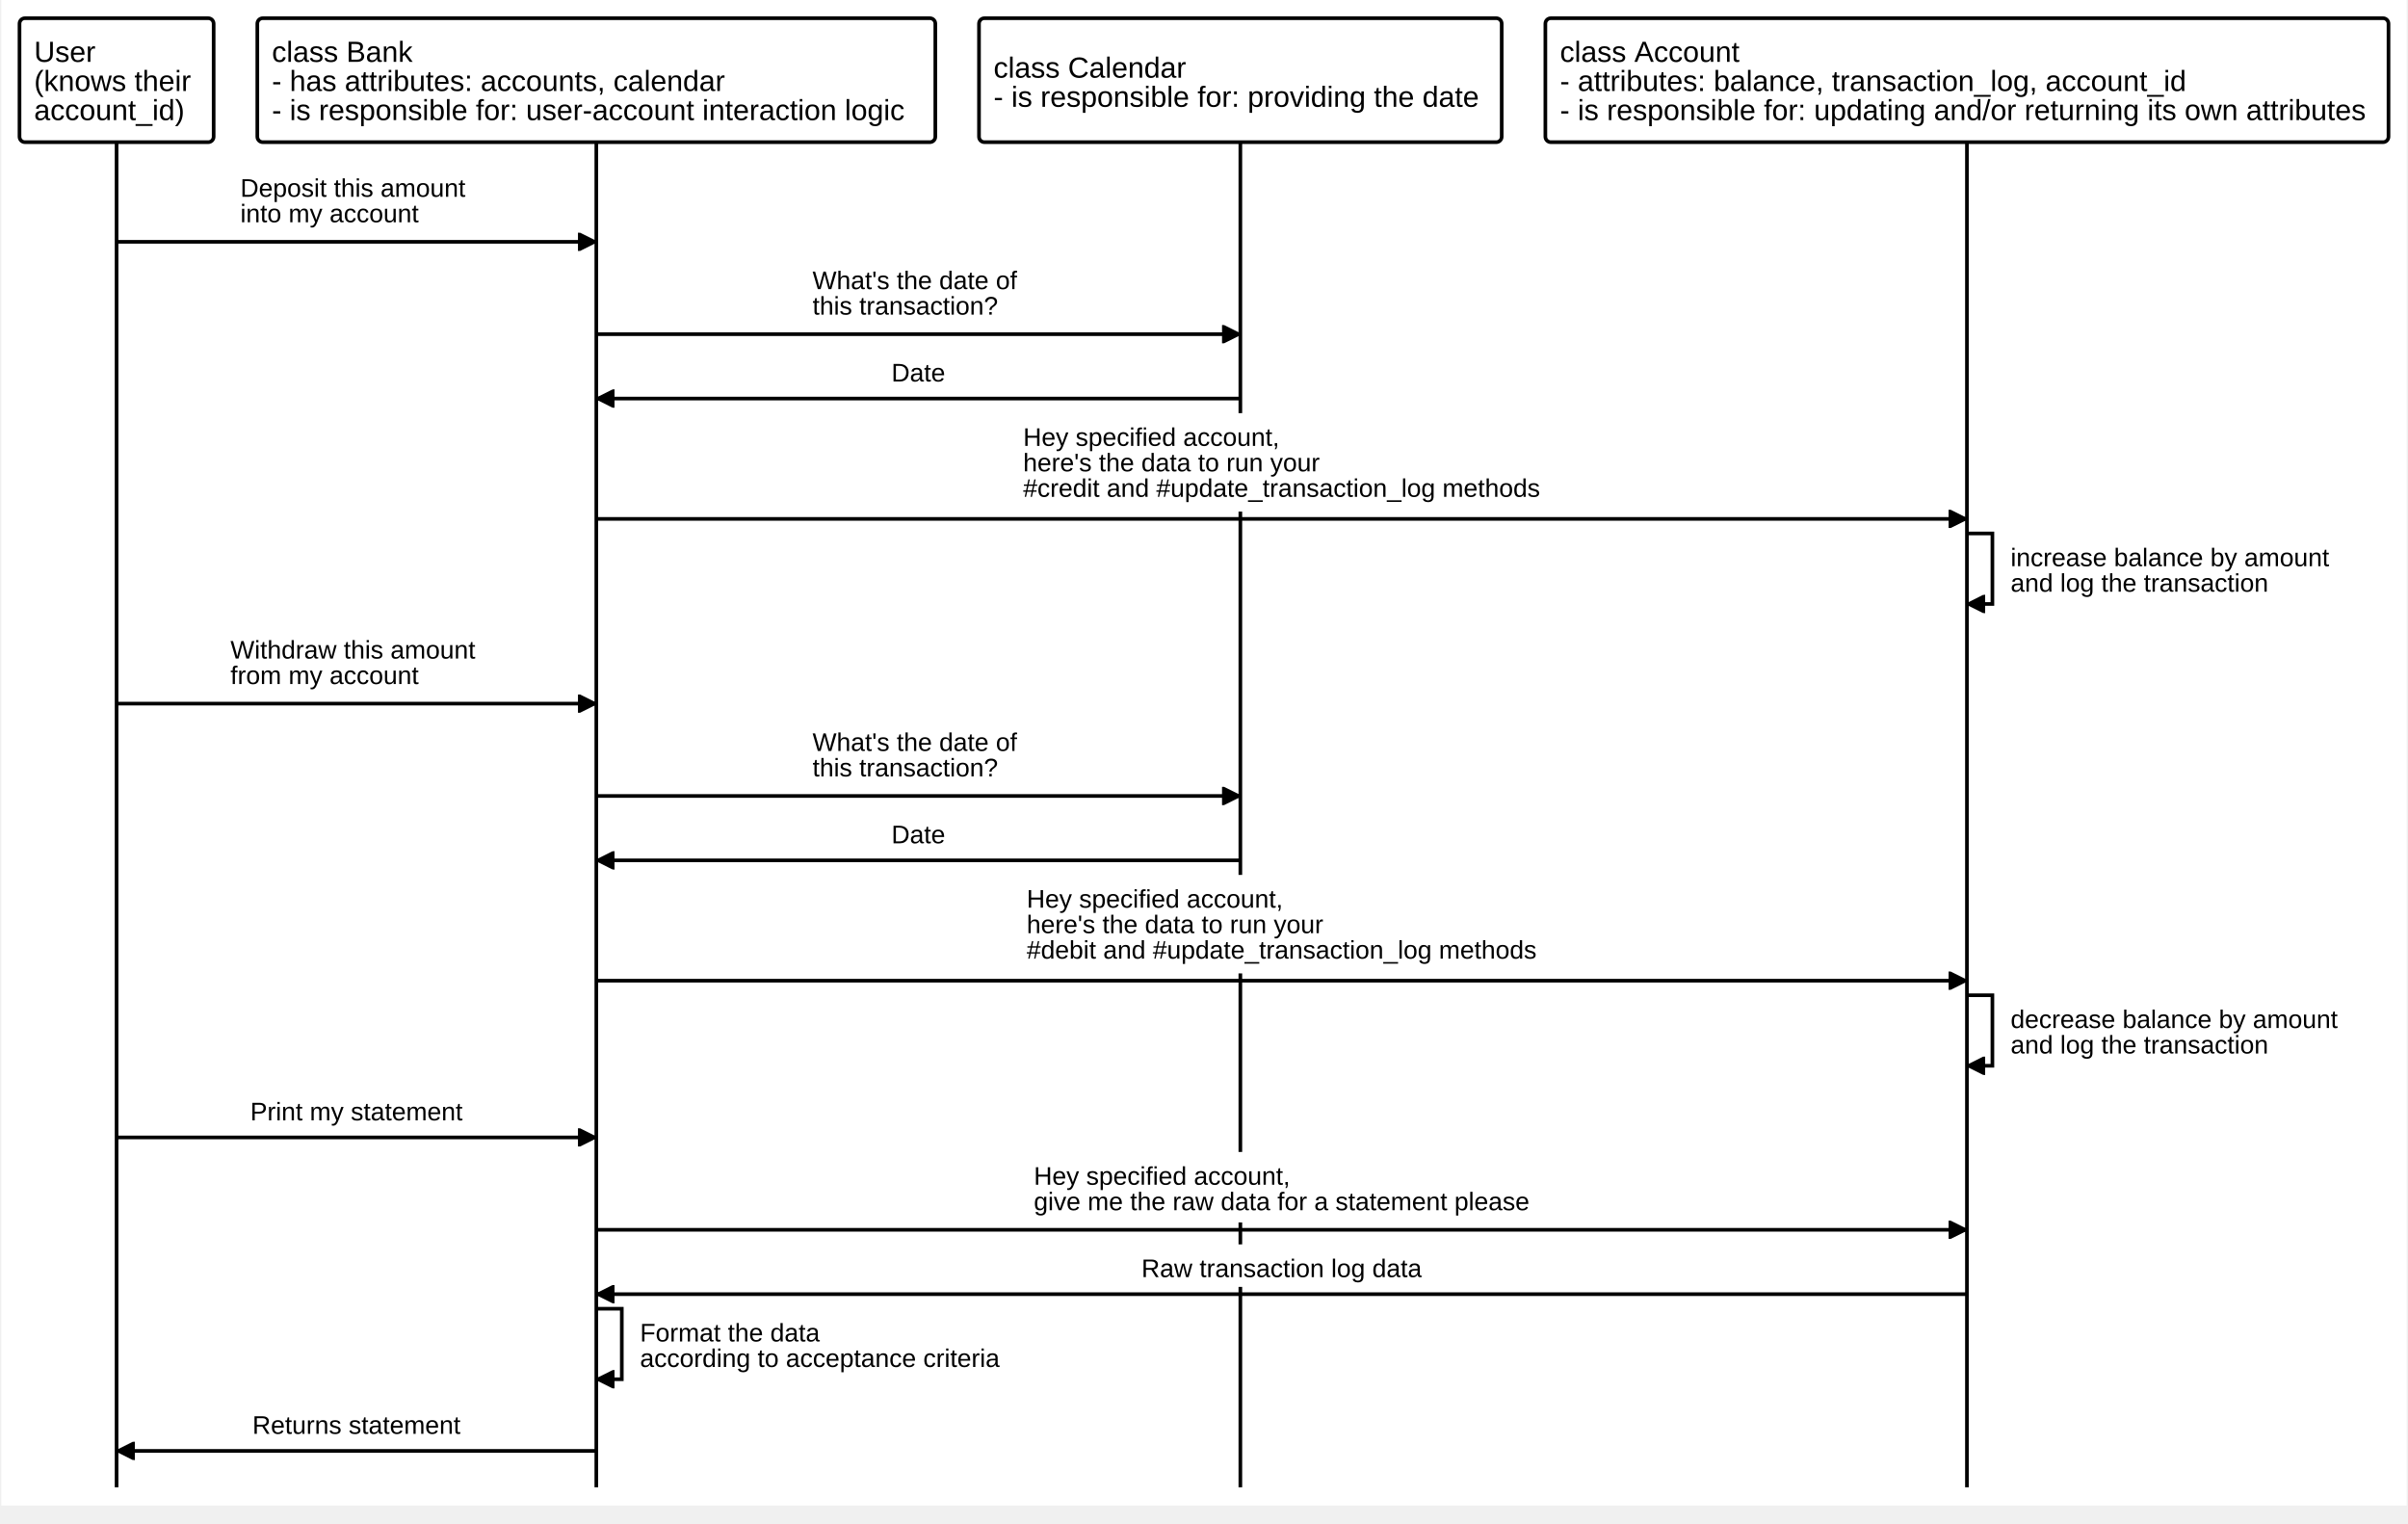
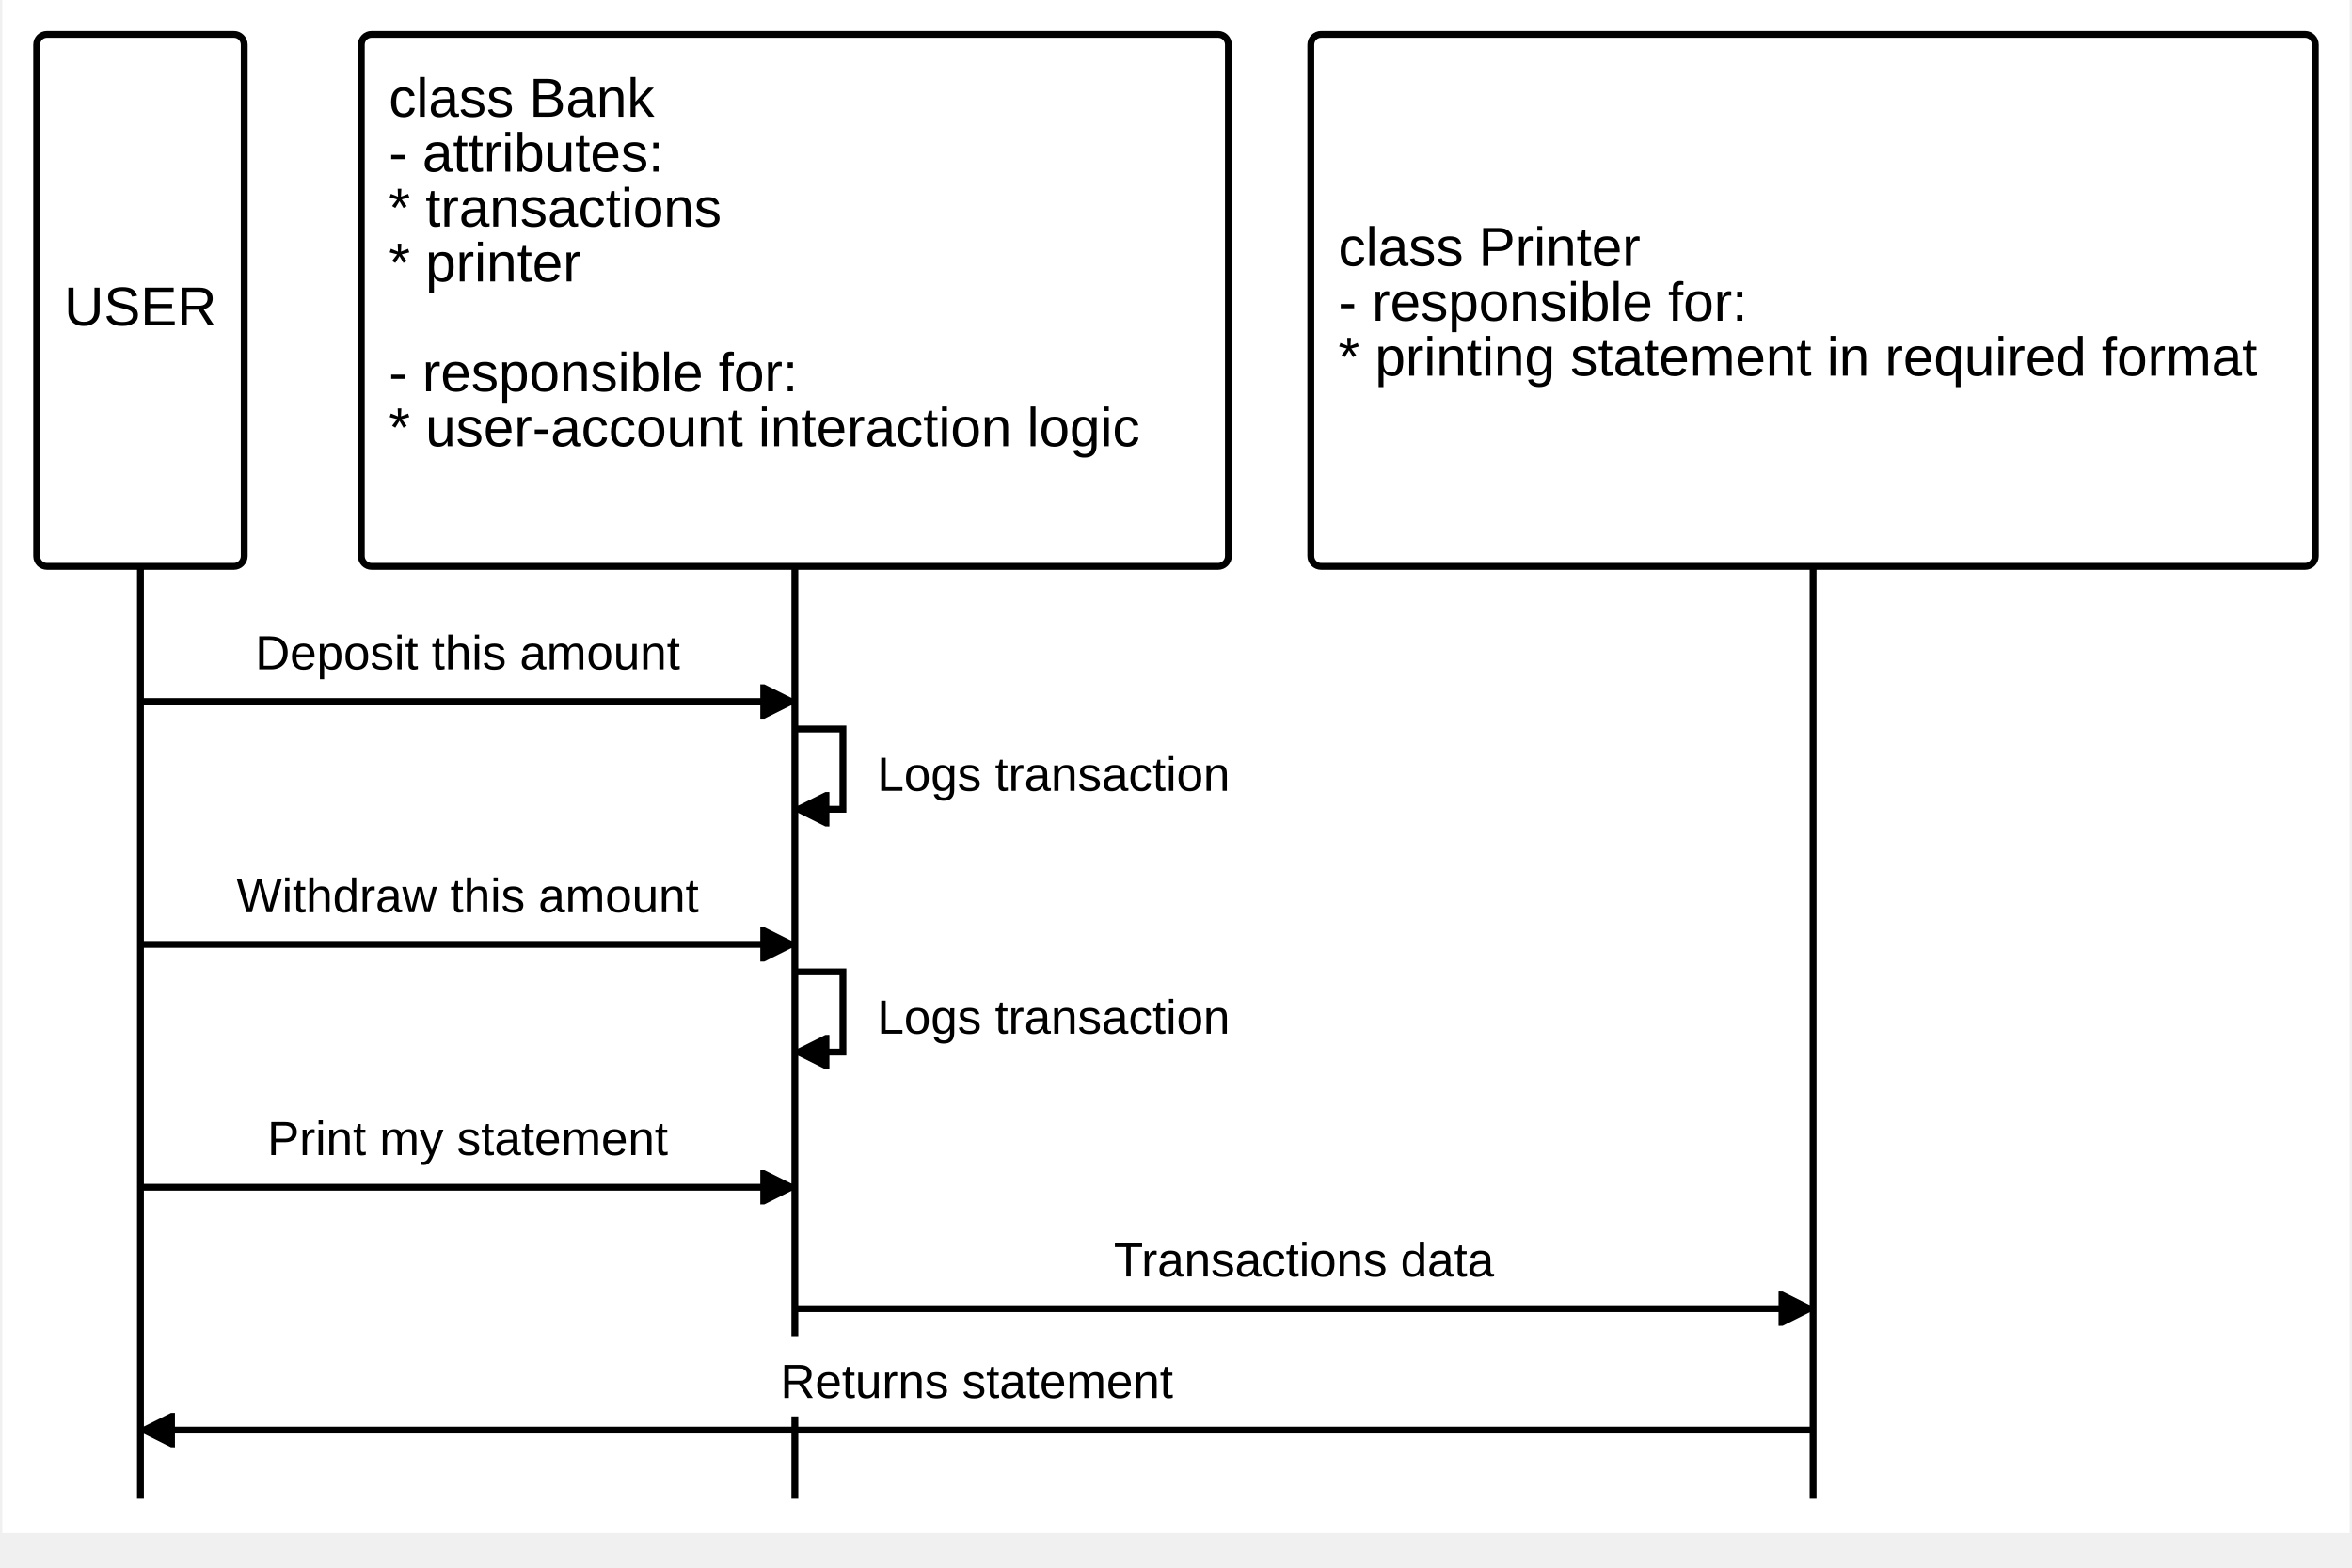
- <svg xmlns="http://www.w3.org/2000/svg" id="mainsvg" width="1454.105" height="919.975" viewBox="-10 -10 1321.914 837.25">
+ <svg xmlns="http://www.w3.org/2000/svg" id="mainsvg" width="752.062" height="501.288" viewBox="-10 -10 683.692 456.625">
  <defs>
    <marker id="arrow" viewBox="0 0 10 10" refX="10" refY="5" markerWidth="5" markerHeight="5" orient="auto-start-reverse" fill="black">
      <path stroke="black" d="M 0 0 L 10 5 L 0 10 z" />
    </marker>
    <marker id="Many" viewBox="0 0 16 16" refX="15" refY="8" markerWidth="15" markerHeight="15" orient="auto-start-reverse">
      <path stroke="black" d="M0 8H15M15 15L2 8L15 1" fill="none" />
    </marker>
    <marker id="ZeroOrOne" viewBox="0 0 16 10" refX="15" refY="5" markerWidth="21" markerHeight="21" orient="auto-start-reverse">
      <path d="M9 5H16" stroke="black" fill="none" />
      <circle cx="5" cy="5" r="4.5" stroke="black" fill="#fff" />
      <path d="M12 0L12 10" stroke="black" fill="none" />
    </marker>
    <marker id="OneOnlyOne" viewBox="0 0 10 14" refX="10" refY="7" markerWidth="13" markerHeight="13" orient="auto-start-reverse">
      <path d="M0 7H4M4 7H7M4 7V0M4 7V14M7 7H10M7 7V0M7 7V14" stroke="black" fill="none" />
    </marker>
    <marker id="OneOrMany" viewBox="0 0 16 16" refX="15" refY="8" markerWidth="15" markerHeight="15" orient="auto-start-reverse">
      <path stroke="black" d="M2 1V15M2 8L15 15M2 8L15 1M2 8H0M2 8H15" fill="none" />
    </marker>
    <marker id="ZeroOrMany" viewBox="0 0 25 16" refX="23" refY="8" markerWidth="25" markerHeight="25" orient="auto-start-reverse">
      <path d="M13 8H27M27 15L14 8L27 1" stroke="black" fill="none" />
      <path d="M13.5 7.5C13.5 10.78 10.625 13.5 7 13.5C3.375 13.5 0.5 10.78 0.5 7.5C0.5 4.221 3.375 1.5 7 1.5C10.625 1.5 13.5 4.221 13.5 7.5Z" stroke="black" fill="#fff" />
    </marker>
    <marker id="aggregation" viewBox="0 0 10 6" refX="9.3" refY="2.8" markerWidth="23" markerHeight="15" orient="auto-start-reverse">
      <path stroke="black" fill="#fff" stroke-width="0.7" d="M1.016 2.826L5 0.574L8.984 2.826L5 5.078L1.016 2.826Z" />
    </marker>
    <marker id="composition" viewBox="0 0 10 6" refX="9.7" refY="2.8" markerWidth="18" markerHeight="15" orient="auto-start-reverse">
      <path stroke="black" fill="black" d="M1.016 2.826L5 0.574L8.984 2.826L5 5.078L1.016 2.826Z" />
    </marker>
    <marker id="implementation" viewBox="0 0 8 10" refX="8" refY="5" markerWidth="20" markerHeight="20" orient="auto-start-reverse">
      <path stroke="black" fill="#fff" stroke-width="0.7" d="M0.75 1.103L7.5 5L0.75 8.897L0.75 1.103Z" />
    </marker>
    <marker id="dependency" viewBox="0 0 12 12" refX="11" refY="6" markerWidth="12" markerHeight="11" orient="auto-start-reverse">
      <path stroke="black" fill="#fff" d="M1 5.932H10.886M10.886 5.932L1 0.5M10.886 5.932L1 11" />
    </marker>
    <marker id="inheritance" viewBox="0 0 8 10" refX="8" refY="5" markerWidth="20" markerHeight="20" orient="auto-start-reverse">
      <path stroke="black" fill="#fff" stroke-width="0.7" d="M0.75 1.103L7.5 5L0.75 8.897L0.75 1.103Z" />
    </marker>
    <marker id="association" viewBox="0 0 12 12" refX="11" refY="6" markerWidth="12" markerHeight="11" orient="auto-start-reverse">
      <path stroke="black" d="M1 5.932H10.886M10.886 5.932L1 0.5M10.886 5.932L1 11" />
    </marker>
    <filter id="shadowOLD" x="-50%" y="-50%" width="250%" height="250%">
      <feDropShadow flood-color="black" flood-opacity="0.3" dx="1" dy="1" stdDeviation="2"> </feDropShadow>
    </filter>
-     <filter id="shadow-path" filterUnits="userSpaceOnUse" x="-10" y="-10" width="1321.914px" height="827.25px">
+     <filter id="shadow-path" filterUnits="userSpaceOnUse" x="-10" y="-10" width="683.692px" height="446.625px">
      <feDropShadow flood-color="black" flood-opacity="0.1" dx="1" dy="1" stdDeviation="1"> </feDropShadow>
    </filter>
-     <filter id="shadow" filterUnits="userSpaceOnUse" x="-10" y="-10" width="1421.914px" height="927.25px">
+     <filter id="shadow" filterUnits="userSpaceOnUse" x="-10" y="-10" width="783.692px" height="546.625px">
      <feDropShadow flood-color="black" flood-opacity="0.1" dx="1" dy="1" stdDeviation="1"> </feDropShadow>
    </filter>
  </defs>
-   <rect x="-10" y="-10" width="1321.914" height="827.25" fill="#fff" />
+   <rect x="-10" y="-10" width="683.692" height="446.625" fill="#fff" />
  <g transform="translate(0, 0)">
-     <rect width="106.695" height="68.125" stroke="black" fill="white" stroke-width="2" transform="translate(0, 0)" rx="3" />
-     <text fill="black" font-size="16" font-weight="normal" transform="translate(8, 8)" alignment-baseline="middle" font-family="Arial">
-       <tspan x="0" dy="16" font-family="Arial" font-size="16" font-weight="normal">User</tspan>
-       <tspan x="0" dy="16" font-family="Arial" font-size="16" font-weight="normal">(knows their </tspan>
-       <tspan x="0" dy="16" font-family="Arial" font-size="16" font-weight="normal">account_id)</tspan>
+     <rect width="60.453" height="155" stroke="black" fill="white" stroke-width="2" transform="translate(0, 0)" rx="3" />
+     <text fill="black" font-size="16" font-weight="normal" transform="translate(8, 68.8125)" alignment-baseline="middle" font-family="Arial">
+       <tspan x="0" dy="16" font-family="Arial" font-size="16" font-weight="normal">USER</tspan>
    </text>
  </g>
-   <g transform="translate(130.6953, 0)">
-     <rect width="372.609" height="68.125" stroke="black" fill="white" stroke-width="2" transform="translate(0, 0)" rx="3" />
+   <g transform="translate(94.55176, 0)">
+     <rect width="252.562" height="155" stroke="black" fill="white" stroke-width="2" transform="translate(0, 0)" rx="3" />
    <text fill="black" font-size="16" font-weight="normal" transform="translate(8, 8)" alignment-baseline="middle" font-family="Arial">
      <tspan x="0" dy="16" font-family="Arial" font-size="16" font-weight="normal">class Bank</tspan>
-       <tspan x="0" dy="16" font-family="Arial" font-size="16" font-weight="normal">  - has attributes: accounts, calendar</tspan>
-       <tspan x="0" dy="16" font-family="Arial" font-size="16" font-weight="normal">  - is responsible for: user-account interaction logic</tspan>
+       <tspan x="0" dy="16" font-family="Arial" font-size="16" font-weight="normal" />
+       <tspan x="0" dy="16" font-family="Arial" font-size="16" font-weight="normal">  - attributes: </tspan>
+       <tspan x="0" dy="16" font-family="Arial" font-size="16" font-weight="normal">    * transactions</tspan>
+       <tspan x="0" dy="16" font-family="Arial" font-size="16" font-weight="normal">    * printer</tspan>
+       <tspan x="0" dy="16" font-family="Arial" font-size="16" font-weight="normal">    </tspan>
+       <tspan x="0" dy="16" font-family="Arial" font-size="16" font-weight="normal">  - responsible for: </tspan>
+       <tspan x="0" dy="16" font-family="Arial" font-size="16" font-weight="normal">    * user-account interaction logic</tspan>
    </text>
  </g>
-   <g transform="translate(527.3047, 0)">
-     <rect width="287.258" height="68.125" stroke="black" fill="white" stroke-width="2" transform="translate(0, 0)" rx="3" />
-     <text fill="black" font-size="16" font-weight="normal" transform="translate(8, 16.6875)" alignment-baseline="middle" font-family="Arial">
-       <tspan x="0" dy="16" font-family="Arial" font-size="16" font-weight="normal">class Calendar</tspan>
-       <tspan x="0" dy="16" font-family="Arial" font-size="16" font-weight="normal"> - is responsible for: providing the date</tspan>
+   <g transform="translate(371.1143, 0)">
+     <rect width="292.578" height="155" stroke="black" fill="white" stroke-width="2" transform="translate(0, 0)" rx="3" />
+     <text fill="black" font-size="16" font-weight="normal" transform="translate(8, 51.4375)" alignment-baseline="middle" font-family="Arial">
+       <tspan x="0" dy="16" font-family="Arial" font-size="16" font-weight="normal">class Printer</tspan>
+       <tspan x="0" dy="16" font-family="Arial" font-size="16" font-weight="normal">  - responsible for: </tspan>
+       <tspan x="0" dy="16" font-family="Arial" font-size="16" font-weight="normal">  * printing statement in required format</tspan>
    </text>
  </g>
-   <g transform="translate(838.5625, 0)">
-     <rect width="463.352" height="68.125" stroke="black" fill="white" stroke-width="2" transform="translate(0, 0)" rx="3" />
-     <text fill="black" font-size="16" font-weight="normal" transform="translate(8, 8)" alignment-baseline="middle" font-family="Arial">
-       <tspan x="0" dy="16" font-family="Arial" font-size="16" font-weight="normal">class Account</tspan>
-       <tspan x="0" dy="16" font-family="Arial" font-size="16" font-weight="normal"> - attributes: balance, transaction_log, account_id</tspan>
-       <tspan x="0" dy="16" font-family="Arial" font-size="16" font-weight="normal"> - is responsible for: updating and/or returning its own attributes</tspan>
+   <path d="M 30.227,194.375 L 220.833 194.375" fill="none" stroke="black" stroke-dasharray="none" stroke-width="2" marker-end="url(#arrow)" />
+   <path d="M 220.833,202.375 L 234.833 202.375 L 234.833 225.75 L 220.833 225.75" fill="none" stroke="black" stroke-dasharray="none" stroke-width="2" marker-end="url(#arrow)" />
+   <path d="M 30.227,265.125 L 220.833 265.125" fill="none" stroke="black" stroke-dasharray="none" stroke-width="2" marker-end="url(#arrow)" />
+   <path d="M 220.833,273.125 L 234.833 273.125 L 234.833 296.5 L 220.833 296.5" fill="none" stroke="black" stroke-dasharray="none" stroke-width="2" marker-end="url(#arrow)" />
+   <path d="M 30.227,335.875 L 220.833 335.875" fill="none" stroke="black" stroke-dasharray="none" stroke-width="2" marker-end="url(#arrow)" />
+   <path d="M 220.833,371.25 L 517.403 371.25" fill="none" stroke="black" stroke-dasharray="none" stroke-width="2" marker-end="url(#arrow)" />
+   <path d="M 517.403,406.625 L 30.227 406.625" fill="none" stroke="black" stroke-dasharray="none" stroke-width="2" marker-end="url(#arrow)" />
+   <path d="M 30.227,155 L 30.227 426.625" fill="none" stroke="black" stroke-dasharray="none" stroke-width="2" />
+   <path d="M 220.833,155 L 220.833 426.625" fill="none" stroke="black" stroke-dasharray="none" stroke-width="2" />
+   <path d="M 517.403,155 L 517.403 426.625" fill="none" stroke="black" stroke-dasharray="none" stroke-width="2" />
+   <g transform="translate(59.66455, 167)">
+     <rect width="131.73" height="23.375" stroke="none" fill="white" stroke-width="0" transform="translate(0, 0)" rx="2" />
+     <text fill="black" font-size="14" font-weight="normal" transform="translate(4, 4)" alignment-baseline="middle" font-family="Arial">
+       <tspan x="0" dy="14" font-family="Arial" font-size="14" font-weight="normal">Deposit this amount</tspan>
    </text>
  </g>
-   <path d="M 53.348,122.875 L 317 122.875" fill="none" stroke="black" stroke-dasharray="none" stroke-width="2" marker-end="url(#arrow)" />
-   <path d="M 317,173.625 L 670.934 173.625" fill="none" stroke="black" stroke-dasharray="none" stroke-width="2" marker-end="url(#arrow)" />
-   <path d="M 670.934,209 L 317 209" fill="none" stroke="black" stroke-dasharray="none" stroke-width="2" marker-end="url(#arrow)" />
-   <path d="M 317,275.125 L 1070.238 275.125" fill="none" stroke="black" stroke-dasharray="none" stroke-width="2" marker-end="url(#arrow)" />
-   <path d="M 1070.238,283.125 L 1084.238 283.125 L 1084.238 321.875 L 1070.238 321.875" fill="none" stroke="black" stroke-dasharray="none" stroke-width="2" marker-end="url(#arrow)" />
-   <path d="M 53.348,376.625 L 317 376.625" fill="none" stroke="black" stroke-dasharray="none" stroke-width="2" marker-end="url(#arrow)" />
-   <path d="M 317,427.375 L 670.934 427.375" fill="none" stroke="black" stroke-dasharray="none" stroke-width="2" marker-end="url(#arrow)" />
-   <path d="M 670.934,462.75 L 317 462.75" fill="none" stroke="black" stroke-dasharray="none" stroke-width="2" marker-end="url(#arrow)" />
-   <path d="M 317,528.875 L 1070.238 528.875" fill="none" stroke="black" stroke-dasharray="none" stroke-width="2" marker-end="url(#arrow)" />
-   <path d="M 1070.238,536.875 L 1084.238 536.875 L 1084.238 575.625 L 1070.238 575.625" fill="none" stroke="black" stroke-dasharray="none" stroke-width="2" marker-end="url(#arrow)" />
-   <path d="M 53.348,615 L 317 615" fill="none" stroke="black" stroke-dasharray="none" stroke-width="2" marker-end="url(#arrow)" />
-   <path d="M 317,665.75 L 1070.238 665.75" fill="none" stroke="black" stroke-dasharray="none" stroke-width="2" marker-end="url(#arrow)" />
-   <path d="M 1070.238,701.125 L 317 701.125" fill="none" stroke="black" stroke-dasharray="none" stroke-width="2" marker-end="url(#arrow)" />
-   <path d="M 317,709.125 L 331 709.125 L 331 747.875 L 317 747.875" fill="none" stroke="black" stroke-dasharray="none" stroke-width="2" marker-end="url(#arrow)" />
-   <path d="M 317,787.25 L 53.348 787.25" fill="none" stroke="black" stroke-dasharray="none" stroke-width="2" marker-end="url(#arrow)" />
-   <path d="M 53.348,68.125 L 53.348 807.25" fill="none" stroke="black" stroke-dasharray="none" stroke-width="2" />
-   <path d="M 317,68.125 L 317 807.25" fill="none" stroke="black" stroke-dasharray="none" stroke-width="2" />
-   <path d="M 670.934,68.125 L 670.934 807.25" fill="none" stroke="black" stroke-dasharray="none" stroke-width="2" />
-   <path d="M 1070.238,68.125 L 1070.238 807.25" fill="none" stroke="black" stroke-dasharray="none" stroke-width="2" />
-   <g transform="translate(117.3638, 80.125)">
-     <rect width="135.62" height="38.75" stroke="none" fill="white" stroke-width="0" transform="translate(0, 0)" rx="2" />
+   <g transform="translate(240.833, 202.375)">
+     <rect width="110.73" height="23.375" stroke="none" fill="white" stroke-width="0" transform="translate(0, 0)" rx="2" />
    <text fill="black" font-size="14" font-weight="normal" transform="translate(4, 4)" alignment-baseline="middle" font-family="Arial">
-       <tspan x="0" dy="14" font-family="Arial" font-size="14" font-weight="normal">Deposit this amount </tspan>
-       <tspan x="0" dy="14" font-family="Arial" font-size="14" font-weight="normal">into my account</tspan>
+       <tspan x="0" dy="14" font-family="Arial" font-size="14" font-weight="normal">Logs transaction</tspan>
    </text>
  </g>
-   <g transform="translate(431.8203, 130.875)">
-     <rect width="124.293" height="38.75" stroke="none" fill="white" stroke-width="0" transform="translate(0, 0)" rx="2" />
+   <g transform="translate(54.22656, 237.75)">
+     <rect width="142.606" height="23.375" stroke="none" fill="white" stroke-width="0" transform="translate(0, 0)" rx="2" />
    <text fill="black" font-size="14" font-weight="normal" transform="translate(4, 4)" alignment-baseline="middle" font-family="Arial">
-       <tspan x="0" dy="14" font-family="Arial" font-size="14" font-weight="normal">What's the date of </tspan>
-       <tspan x="0" dy="14" font-family="Arial" font-size="14" font-weight="normal">this transaction?</tspan>
+       <tspan x="0" dy="14" font-family="Arial" font-size="14" font-weight="normal">Withdraw this amount</tspan>
    </text>
  </g>
-   <g transform="translate(475.1807, 181.625)">
-     <rect width="37.572" height="23.375" stroke="none" fill="white" stroke-width="0" transform="translate(0, 0)" rx="2" />
+   <g transform="translate(240.833, 273.125)">
+     <rect width="110.73" height="23.375" stroke="none" fill="white" stroke-width="0" transform="translate(0, 0)" rx="2" />
    <text fill="black" font-size="14" font-weight="normal" transform="translate(4, 4)" alignment-baseline="middle" font-family="Arial">
-       <tspan x="0" dy="14" font-family="Arial" font-size="14" font-weight="normal">Date</tspan>
+       <tspan x="0" dy="14" font-family="Arial" font-size="14" font-weight="normal">Logs transaction</tspan>
    </text>
  </g>
-   <g transform="translate(547.5752, 217)">
-     <rect width="292.088" height="54.125" stroke="none" fill="white" stroke-width="0" transform="translate(0, 0)" rx="2" />
-     <text fill="black" font-size="14" font-weight="normal" transform="translate(4, 4)" alignment-baseline="middle" font-family="Arial">
-       <tspan x="0" dy="14" font-family="Arial" font-size="14" font-weight="normal">Hey specified account, </tspan>
-       <tspan x="0" dy="14" font-family="Arial" font-size="14" font-weight="normal">here's the data to run your</tspan>
-       <tspan x="0" dy="14" font-family="Arial" font-size="14" font-weight="normal">#credit and #update_transaction_log methods</tspan>
-     </text>
-   </g>
-   <g transform="translate(1090.238, 283.125)">
-     <rect width="186.999" height="38.75" stroke="none" fill="white" stroke-width="0" transform="translate(0, 0)" rx="2" />
-     <text fill="black" font-size="14" font-weight="normal" transform="translate(4, 4)" alignment-baseline="middle" font-family="Arial">
-       <tspan x="0" dy="14" font-family="Arial" font-size="14" font-weight="normal">increase balance by amount </tspan>
-       <tspan x="0" dy="14" font-family="Arial" font-size="14" font-weight="normal">and log the transaction</tspan>
-     </text>
-   </g>
-   <g transform="translate(111.9258, 333.875)">
-     <rect width="146.496" height="38.75" stroke="none" fill="white" stroke-width="0" transform="translate(0, 0)" rx="2" />
-     <text fill="black" font-size="14" font-weight="normal" transform="translate(4, 4)" alignment-baseline="middle" font-family="Arial">
-       <tspan x="0" dy="14" font-family="Arial" font-size="14" font-weight="normal">Withdraw this amount </tspan>
-       <tspan x="0" dy="14" font-family="Arial" font-size="14" font-weight="normal">from my account</tspan>
-     </text>
-   </g>
-   <g transform="translate(431.8203, 384.625)">
-     <rect width="124.293" height="38.75" stroke="none" fill="white" stroke-width="0" transform="translate(0, 0)" rx="2" />
-     <text fill="black" font-size="14" font-weight="normal" transform="translate(4, 4)" alignment-baseline="middle" font-family="Arial">
-       <tspan x="0" dy="14" font-family="Arial" font-size="14" font-weight="normal">What's the date of </tspan>
-       <tspan x="0" dy="14" font-family="Arial" font-size="14" font-weight="normal">this transaction?</tspan>
-     </text>
-   </g>
-   <g transform="translate(475.1807, 435.375)">
-     <rect width="37.572" height="23.375" stroke="none" fill="white" stroke-width="0" transform="translate(0, 0)" rx="2" />
-     <text fill="black" font-size="14" font-weight="normal" transform="translate(4, 4)" alignment-baseline="middle" font-family="Arial">
-       <tspan x="0" dy="14" font-family="Arial" font-size="14" font-weight="normal">Date</tspan>
-     </text>
-   </g>
-   <g transform="translate(549.5132, 470.75)">
-     <rect width="288.212" height="54.125" stroke="none" fill="white" stroke-width="0" transform="translate(0, 0)" rx="2" />
-     <text fill="black" font-size="14" font-weight="normal" transform="translate(4, 4)" alignment-baseline="middle" font-family="Arial">
-       <tspan x="0" dy="14" font-family="Arial" font-size="14" font-weight="normal">Hey specified account, </tspan>
-       <tspan x="0" dy="14" font-family="Arial" font-size="14" font-weight="normal">here's the data to run your</tspan>
-       <tspan x="0" dy="14" font-family="Arial" font-size="14" font-weight="normal">#debit and #update_transaction_log methods</tspan>
-     </text>
-   </g>
-   <g transform="translate(1090.238, 536.875)">
-     <rect width="191.675" height="38.75" stroke="none" fill="white" stroke-width="0" transform="translate(0, 0)" rx="2" />
-     <text fill="black" font-size="14" font-weight="normal" transform="translate(4, 4)" alignment-baseline="middle" font-family="Arial">
-       <tspan x="0" dy="14" font-family="Arial" font-size="14" font-weight="normal">decrease balance by amount </tspan>
-       <tspan x="0" dy="14" font-family="Arial" font-size="14" font-weight="normal">and log the transaction</tspan>
-     </text>
-   </g>
-   <g transform="translate(122.8223, 587.625)">
+   <g transform="translate(63.17822, 308.5)">
    <rect width="124.703" height="23.375" stroke="none" fill="white" stroke-width="0" transform="translate(0, 0)" rx="2" />
    <text fill="black" font-size="14" font-weight="normal" transform="translate(4, 4)" alignment-baseline="middle" font-family="Arial">
      <tspan x="0" dy="14" font-family="Arial" font-size="14" font-weight="normal">Print my statement</tspan>
    </text>
  </g>
-   <g transform="translate(553.4336, 623)">
-     <rect width="280.371" height="38.75" stroke="none" fill="white" stroke-width="0" transform="translate(0, 0)" rx="2" />
+   <g transform="translate(309.7368, 343.875)">
+     <rect width="118.763" height="23.375" stroke="none" fill="white" stroke-width="0" transform="translate(0, 0)" rx="2" />
    <text fill="black" font-size="14" font-weight="normal" transform="translate(4, 4)" alignment-baseline="middle" font-family="Arial">
-       <tspan x="0" dy="14" font-family="Arial" font-size="14" font-weight="normal">Hey specified account, </tspan>
-       <tspan x="0" dy="14" font-family="Arial" font-size="14" font-weight="normal">give me the raw data for a statement please</tspan>
+       <tspan x="0" dy="14" font-family="Arial" font-size="14" font-weight="normal">Transactions data</tspan>
    </text>
  </g>
-   <g transform="translate(612.5747, 673.75)">
-     <rect width="162.089" height="23.375" stroke="none" fill="white" stroke-width="0" transform="translate(0, 0)" rx="2" />
-     <text fill="black" font-size="14" font-weight="normal" transform="translate(4, 4)" alignment-baseline="middle" font-family="Arial">
-       <tspan x="0" dy="14" font-family="Arial" font-size="14" font-weight="normal">Raw transaction log data</tspan>
-     </text>
-   </g>
-   <g transform="translate(337, 709.125)">
-     <rect width="205.661" height="38.75" stroke="none" fill="white" stroke-width="0" transform="translate(0, 0)" rx="2" />
-     <text fill="black" font-size="14" font-weight="normal" transform="translate(4, 4)" alignment-baseline="middle" font-family="Arial">
-       <tspan x="0" dy="14" font-family="Arial" font-size="14" font-weight="normal">Format the data </tspan>
-       <tspan x="0" dy="14" font-family="Arial" font-size="14" font-weight="normal">according to acceptance criteria</tspan>
-     </text>
-   </g>
-   <g transform="translate(123.981, 759.875)">
+   <g transform="translate(212.6221, 379.25)">
    <rect width="122.386" height="23.375" stroke="none" fill="white" stroke-width="0" transform="translate(0, 0)" rx="2" />
    <text fill="black" font-size="14" font-weight="normal" transform="translate(4, 4)" alignment-baseline="middle" font-family="Arial">
      <tspan x="0" dy="14" font-family="Arial" font-size="14" font-weight="normal">Returns statement</tspan>
    </text>
  </g>
</svg>
